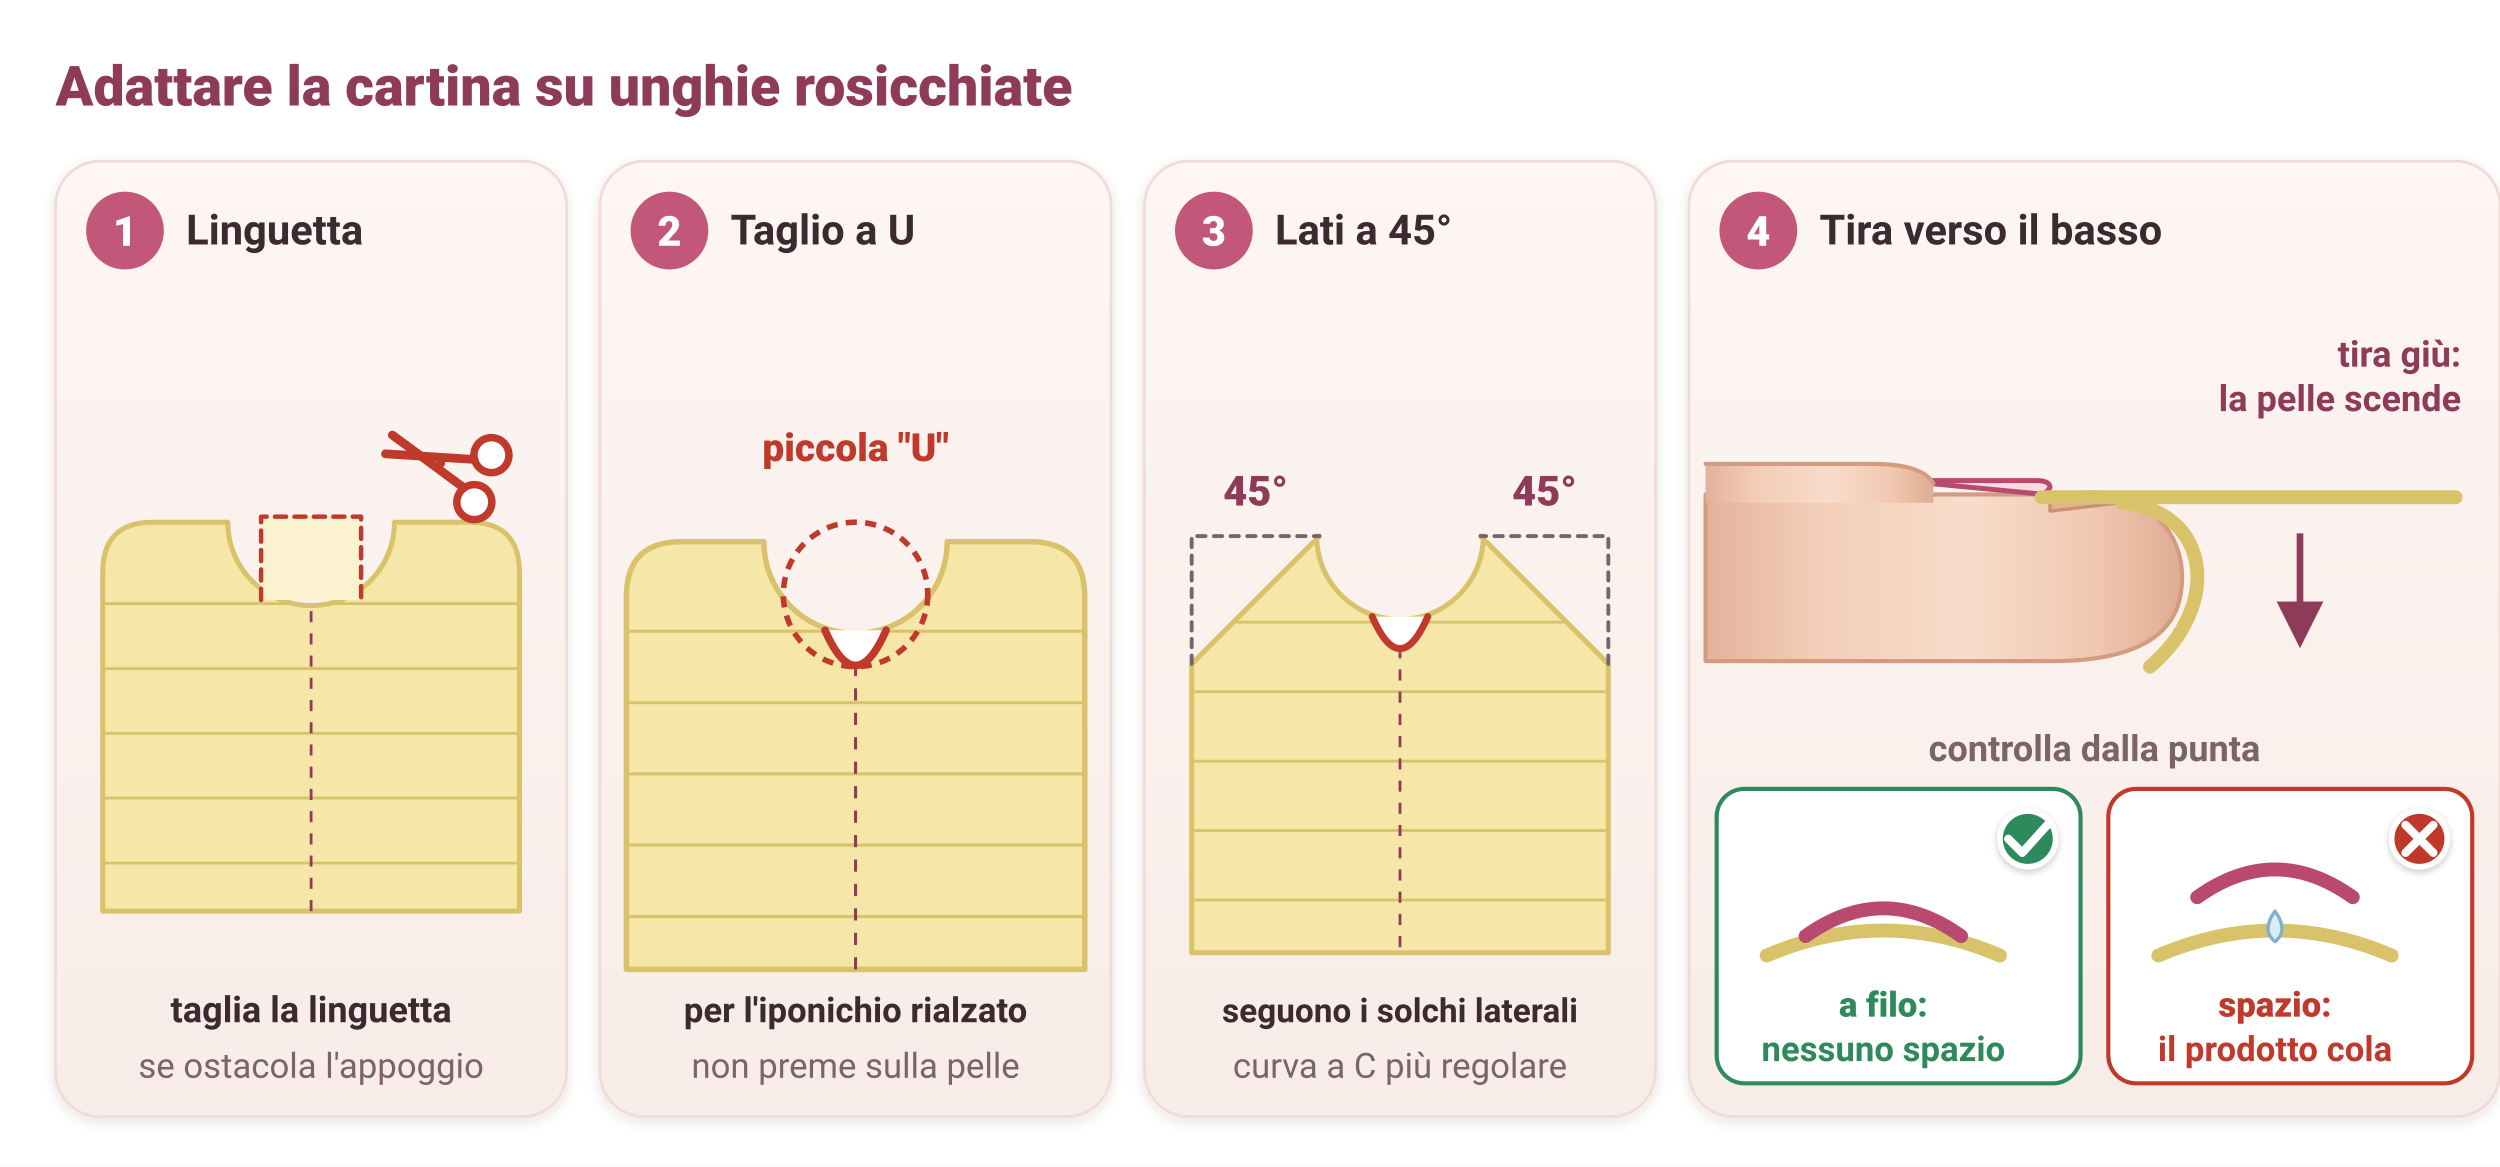
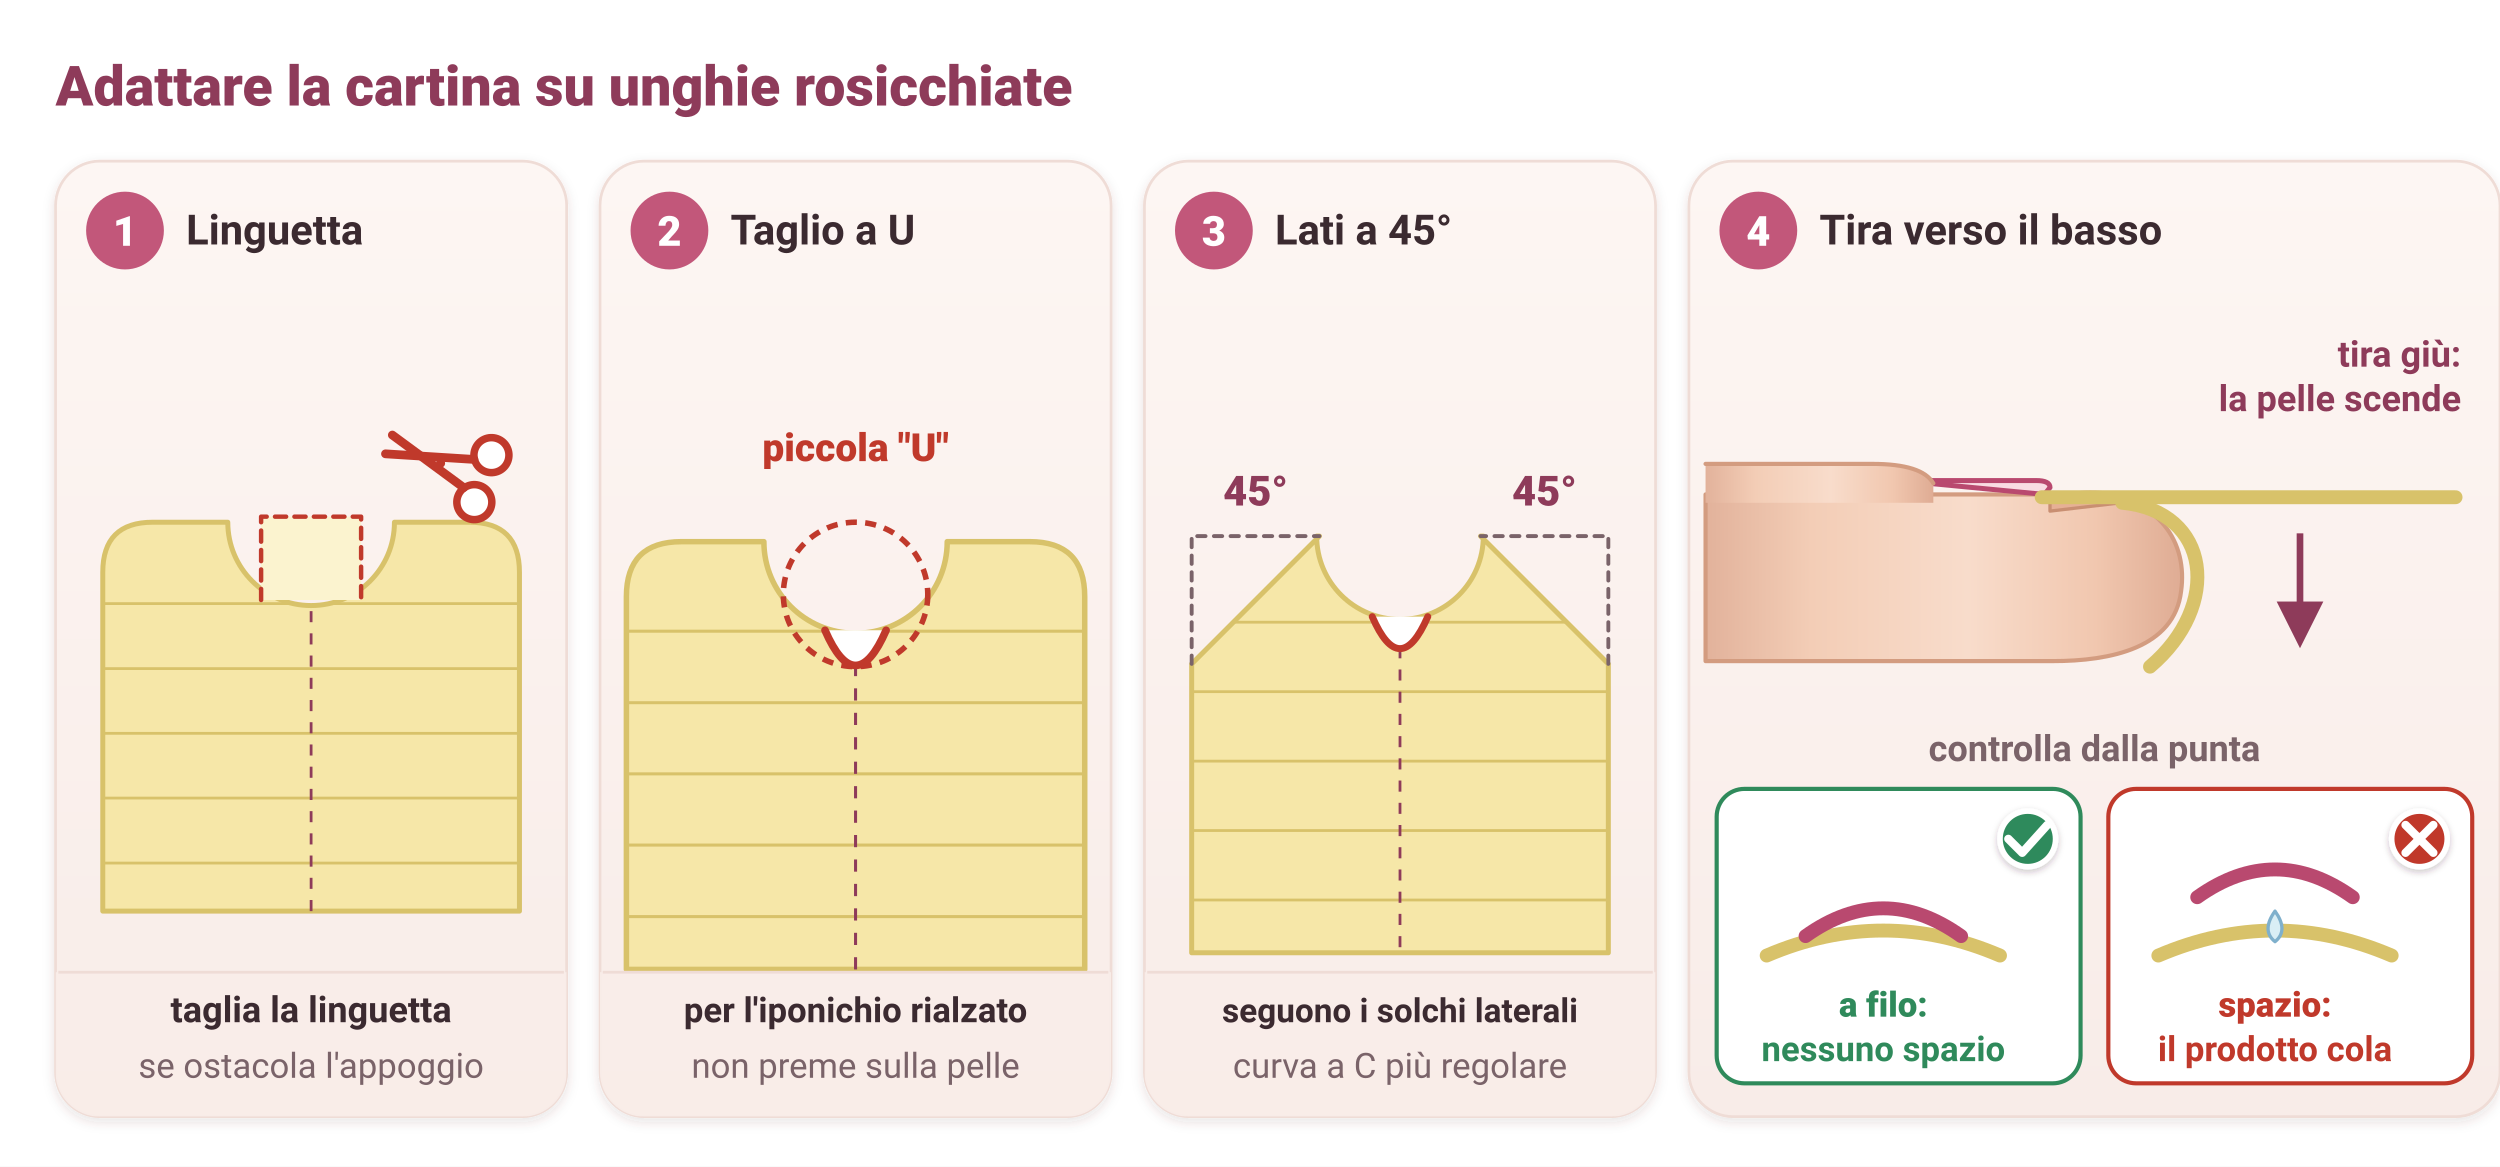
<svg xmlns="http://www.w3.org/2000/svg" viewBox="0 0 900 420" width="900" height="420" font-family="system-ui, -apple-system, 'Segoe UI', Roboto, Arial, sans-serif" role="img">
  <rect width="100%" height="100%" fill="#ffffff" />
  <defs>
    <linearGradient id="nxSkin" x1="0" y1="0" x2="1" y2="0">
      <stop offset="0" stop-color="#e2b29b" />
      <stop offset=".22" stop-color="#f3cdb6" />
      <stop offset=".55" stop-color="#f8dccb" />
      <stop offset=".82" stop-color="#f1c7af" />
      <stop offset="1" stop-color="#dfac94" />
    </linearGradient>
    <linearGradient id="nxPanel" x1="0" y1="0" x2="0" y2="1">
      <stop offset="0" stop-color="#fdf6f3" />
      <stop offset="1" stop-color="#f8ece8" />
    </linearGradient>
    <filter id="nxSh" x="-5%" y="-5%" width="110%" height="115%">
      <feDropShadow dx="0" dy="1.5" stdDeviation="2.2" flood-color="#5a2a3a" flood-opacity=".13" />
    </filter>
    <filter id="nxShS" x="-20%" y="-20%" width="140%" height="150%">
      <feDropShadow dx="0" dy="1" stdDeviation="1.2" flood-color="#3b2a30" flood-opacity=".25" />
    </filter>
  </defs>
  <defs>
    <marker id="ar" viewBox="0 0 10 10" refX="8" refY="5" markerWidth="7" markerHeight="7" orient="auto-start-reverse">
      <path d="M0,0 L10,5 L0,10 z" fill="#8e3b5a" />
    </marker>
    <marker id="arw" viewBox="0 0 10 10" refX="8" refY="5" markerWidth="7" markerHeight="7" orient="auto-start-reverse">
      <path d="M0,0 L10,5 L0,10 z" fill="#7a6369" />
    </marker>
  </defs>
  <text x="20.0" y="38.0" font-size="20" text-anchor="start" font-weight="800" fill="#8e3b5a">Adattare la cartina su unghie rosicchiate</text>
  <defs>
    <clipPath id="dk9">
      <rect x="20" y="58" width="184" height="344" rx="16" />
    </clipPath>
  </defs>
  <rect x="20" y="58" width="184" height="344" rx="16" fill="url(#nxPanel)" stroke="#efdcd6" stroke-width="1" filter="url(#nxSh)" />
  <g clip-path="url(#dk9)">
    <defs>
      <clipPath id="fm8">
        <path d="M37.0,328.0 L37.0,206.0 Q37.0,188.0 55.0,188.0 L82.0,188.0 A30.0,30.0 0 0 0 142.0,188.0 L169.0,188.0 Q187.0,188.0 187.0,206.0 L187.0,328.0 Z" />
      </clipPath>
    </defs>
    <path d="M37.0,328.0 L37.0,206.0 Q37.0,188.0 55.0,188.0 L82.0,188.0 A30.0,30.0 0 0 0 142.0,188.0 L169.0,188.0 Q187.0,188.0 187.0,206.0 L187.0,328.0 Z" fill="#f6e7a8" stroke="#d8c26a" stroke-width="1.8" stroke-linecap="round" stroke-linejoin="round" />
    <line x1="37.0" y1="217.3" x2="187.0" y2="217.3" stroke="#d8c26a" clip-path="url(#fm8)" />
    <line x1="37.0" y1="240.7" x2="187.0" y2="240.7" stroke="#d8c26a" clip-path="url(#fm8)" />
    <line x1="37.0" y1="264.0" x2="187.0" y2="264.0" stroke="#d8c26a" clip-path="url(#fm8)" />
    <line x1="37.0" y1="287.3" x2="187.0" y2="287.3" stroke="#d8c26a" clip-path="url(#fm8)" />
    <line x1="37.0" y1="310.7" x2="187.0" y2="310.7" stroke="#d8c26a" clip-path="url(#fm8)" />
    <line x1="112.0" y1="220.0" x2="112.0" y2="328.0" stroke="#8e3b5a" stroke-dasharray="4 4" />
    <path d="M94.0,216.0 L94.0,186.0 L130.0,186.0 L130.0,216.0" fill="#fbf3cf" stroke="#c0392b" stroke-width="1.6" stroke-linecap="round" stroke-linejoin="round" stroke-dasharray="4 3" />
    <g transform="translate(162.0,168.0) rotate(200.0) scale(0.900)">
      <circle cx="-14.0" cy="10.0" r="7.0" fill="#fff" stroke="#c0392b" stroke-width="3" />
      <circle cx="-14.0" cy="-10.0" r="7.0" fill="#fff" stroke="#c0392b" stroke-width="3" />
      <path d="M-8,6 L26,-4" fill="none" stroke="#c0392b" stroke-width="3.5" stroke-linecap="round" stroke-linejoin="round" />
      <path d="M-8,-6 L26,4" fill="none" stroke="#c0392b" stroke-width="3.5" stroke-linecap="round" stroke-linejoin="round" />
      <circle cx="4.0" cy="0.0" r="1.8" fill="#c0392b" stroke="none" stroke-width="0" />
    </g>
  </g>
+   <rect x="20" y="350" width="184" height="52" fill="#f9ede9" opacity=".93" clip-path="url(#dk9)" />
+   <line x1="21" y1="350" x2="203" y2="350" stroke="#efdcd6" stroke-width="1" />
  <circle cx="45" cy="83" r="14" fill="#c2577a" />
  <text x="45.0" y="88.5" font-size="15" text-anchor="middle" font-weight="800" fill="#fff">1</text>
  <text x="67.0" y="88.0" font-size="15.0" text-anchor="start" font-weight="700" fill="#3b2a30">Linguetta</text>
  <text x="112.0" y="368.0" font-size="13.0" text-anchor="middle" font-weight="700" fill="#3b2a30">taglia la linguetta</text>
  <text x="112.0" y="388.0" font-size="12.5" text-anchor="middle" font-weight="400" fill="#7a6369">se ostacola l'appoggio</text>
  <defs>
    <clipPath id="dk11">
      <rect x="216" y="58" width="184" height="344" rx="16" />
    </clipPath>
  </defs>
  <rect x="216" y="58" width="184" height="344" rx="16" fill="url(#nxPanel)" stroke="#efdcd6" stroke-width="1" filter="url(#nxSh)" />
  <g clip-path="url(#dk11)">
    <g transform="translate(308.0,272.0) rotate(0.0) scale(1.100)">
      <defs>
        <clipPath id="fm10">
          <path d="M-75.0,70.0 L-75.0,-52.0 Q-75.0,-70.0 -57.0,-70.0 L-30.0,-70.0 A30.0,30.0 0 0 0 30.0,-70.0 L57.0,-70.0 Q75.0,-70.0 75.0,-52.0 L75.0,70.0 Z" />
        </clipPath>
      </defs>
      <path d="M-75.0,70.0 L-75.0,-52.0 Q-75.0,-70.0 -57.0,-70.0 L-30.0,-70.0 A30.0,30.0 0 0 0 30.0,-70.0 L57.0,-70.0 Q75.0,-70.0 75.0,-52.0 L75.0,70.0 Z" fill="#f6e7a8" stroke="#d8c26a" stroke-width="1.8" stroke-linecap="round" stroke-linejoin="round" />
      <line x1="-75.0" y1="-40.7" x2="75.0" y2="-40.7" stroke="#d8c26a" clip-path="url(#fm10)" />
      <line x1="-75.0" y1="-17.3" x2="75.0" y2="-17.3" stroke="#d8c26a" clip-path="url(#fm10)" />
      <line x1="-75.0" y1="6.0" x2="75.0" y2="6.0" stroke="#d8c26a" clip-path="url(#fm10)" />
      <line x1="-75.0" y1="29.3" x2="75.0" y2="29.3" stroke="#d8c26a" clip-path="url(#fm10)" />
      <line x1="-75.0" y1="52.7" x2="75.0" y2="52.7" stroke="#d8c26a" clip-path="url(#fm10)" />
      <line x1="0.0" y1="-38.0" x2="0.0" y2="70.0" stroke="#8e3b5a" stroke-dasharray="4 4" />
      <path d="M-10.0,-41.0 Q0.0,-18.0 10.0,-41.0" fill="#fff" stroke="#c0392b" stroke-width="2.5" stroke-linecap="round" stroke-linejoin="round" />
    </g>
    <circle cx="308.0" cy="214.0" r="26.0" fill="none" stroke="#c0392b" stroke-width="2" stroke-dasharray="4 3" />
    <text x="308.0" y="166.0" font-size="14" text-anchor="middle" font-weight="800" fill="#c0392b">piccola "U"</text>
  </g>
+   <rect x="216" y="350" width="184" height="52" fill="#f9ede9" opacity=".93" clip-path="url(#dk11)" />
+   <line x1="217" y1="350" x2="399" y2="350" stroke="#efdcd6" stroke-width="1" />
  <circle cx="241" cy="83" r="14" fill="#c2577a" />
  <text x="241.0" y="88.5" font-size="15" text-anchor="middle" font-weight="800" fill="#fff">2</text>
  <text x="263.0" y="88.0" font-size="15.0" text-anchor="start" font-weight="700" fill="#3b2a30">Taglio a U</text>
  <text x="308.0" y="368.0" font-size="12.5" text-anchor="middle" font-weight="700" fill="#3b2a30">per l'iponichio rialzato</text>
  <text x="308.0" y="388.0" font-size="12.5" text-anchor="middle" font-weight="400" fill="#7a6369">non preme sulla pelle</text>
  <defs>
    <clipPath id="dk13">
      <rect x="412" y="58" width="184" height="344" rx="16" />
    </clipPath>
  </defs>
  <rect x="412" y="58" width="184" height="344" rx="16" fill="url(#nxPanel)" stroke="#efdcd6" stroke-width="1" filter="url(#nxSh)" />
  <g clip-path="url(#dk13)">
    <defs>
      <clipPath id="fm12">
        <path d="M429.0,343.0 L429.0,239.0 L475.0,193.0 L474.0,193.0 A30.0,30.0 0 0 0 534.0,193.0 L533.0,193.0 L579.0,239.0 L579.0,343.0 Z" />
      </clipPath>
    </defs>
    <path d="M429.0,343.0 L429.0,239.0 L475.0,193.0 L474.0,193.0 A30.0,30.0 0 0 0 534.0,193.0 L533.0,193.0 L579.0,239.0 L579.0,343.0 Z" fill="#f6e7a8" stroke="#d8c26a" stroke-width="1.8" stroke-linecap="round" stroke-linejoin="round" />
    <line x1="429.0" y1="224.0" x2="579.0" y2="224.0" stroke="#d8c26a" clip-path="url(#fm12)" />
    <line x1="429.0" y1="249.0" x2="579.0" y2="249.0" stroke="#d8c26a" clip-path="url(#fm12)" />
    <line x1="429.0" y1="274.0" x2="579.0" y2="274.0" stroke="#d8c26a" clip-path="url(#fm12)" />
    <line x1="429.0" y1="299.0" x2="579.0" y2="299.0" stroke="#d8c26a" clip-path="url(#fm12)" />
    <line x1="429.0" y1="324.0" x2="579.0" y2="324.0" stroke="#d8c26a" clip-path="url(#fm12)" />
    <line x1="504.0" y1="225.0" x2="504.0" y2="343.0" stroke="#8e3b5a" stroke-dasharray="4 4" />
    <path d="M494.0,222.0 Q504.0,245.0 514.0,222.0" fill="#fff" stroke="#c0392b" stroke-width="2.5" stroke-linecap="round" stroke-linejoin="round" />
    <path d="M429.0,239.0 L429.0,193.0 L475.0,193.0" fill="none" stroke="#7a6369" stroke-width="1.4" stroke-linecap="round" stroke-linejoin="round" stroke-dasharray="3 3" />
    <text x="452.0" y="182.0" font-size="15" text-anchor="middle" font-weight="800" fill="#8e3b5a">45°</text>
    <path d="M579.0,239.0 L579.0,193.0 L533.0,193.0" fill="none" stroke="#7a6369" stroke-width="1.4" stroke-linecap="round" stroke-linejoin="round" stroke-dasharray="3 3" />
    <text x="556.0" y="182.0" font-size="15" text-anchor="middle" font-weight="800" fill="#8e3b5a">45°</text>
  </g>
+   <rect x="412" y="350" width="184" height="52" fill="#f9ede9" opacity=".93" clip-path="url(#dk13)" />
+   <line x1="413" y1="350" x2="595" y2="350" stroke="#efdcd6" stroke-width="1" />
  <circle cx="437" cy="83" r="14" fill="#c2577a" />
  <text x="437.0" y="88.5" font-size="15" text-anchor="middle" font-weight="800" fill="#fff">3</text>
  <text x="459.0" y="88.0" font-size="15.0" text-anchor="start" font-weight="700" fill="#3b2a30">Lati a 45°</text>
  <text x="504.0" y="368.0" font-size="12.0" text-anchor="middle" font-weight="700" fill="#3b2a30">seguono i solchi laterali</text>
  <text x="504.0" y="388.0" font-size="12.5" text-anchor="middle" font-weight="400" fill="#7a6369">curva a C più regolare</text>
  <defs>
    <clipPath id="dk14">
      <rect x="608" y="58" width="292" height="344" rx="16" />
    </clipPath>
  </defs>
  <rect x="608" y="58" width="292" height="344" rx="16" fill="url(#nxPanel)" stroke="#efdcd6" stroke-width="1" filter="url(#nxSh)" />
  <g clip-path="url(#dk14)">
    <path d="M614.0,178.0 L751.0,178.0 C778.0,178.0 787.6,196.0 785.2,212.8 C782.8,233.2 760.0,238.0 739.0,238.0 L614.0,238.0 Z" fill="url(#nxSkin)" stroke="#d39c80" stroke-width="1.5" stroke-linecap="round" stroke-linejoin="round" />
    <path d="M684.0,173.0 L733.0,173.0 Q738.0,173.0 738.0,175.5 L736.0,178.0 Z" fill="#f9dce3" stroke="#b9496f" stroke-width="1.8" stroke-linecap="round" stroke-linejoin="round" />
    <path d="M614.0,167.0 L674.0,167.0 Q692.0,167.0 696.0,174.0 L696.0,181.0 L614.0,181.0 Z" fill="url(#nxSkin)" stroke="none" stroke-width="0" stroke-linecap="round" stroke-linejoin="round" />
    <path d="M614.0,167.0 L674.0,167.0 Q692.0,167.0 696.0,174.0" fill="none" stroke="#d39c80" stroke-width="1.5" stroke-linecap="round" stroke-linejoin="round" />
    <path d="M738.0,179.0 Q754.0,175.0 772.0,180.0 L738.0,184.0 Z" fill="#e6b095" stroke="#c98f72" stroke-width="1.2" stroke-linecap="round" stroke-linejoin="round" />
    <path d="M735.0,179.0 L884.0,179.0" fill="none" stroke="#d8c26a" stroke-width="5" stroke-linecap="round" stroke-linejoin="round" />
    <path d="M764.0,181.0 C796.0,184.0 800.0,218.0 774.0,240.0" fill="none" stroke="#d8c26a" stroke-width="5" stroke-linecap="round" stroke-linejoin="round" />
    <line x1="828.0" y1="192.0" x2="828.0" y2="230.0" stroke="#8e3b5a" stroke-width="2.4" marker-end="url(#ar)" />
    <text x="886.0" y="132.0" font-size="13" text-anchor="end" font-weight="700" fill="#8e3b5a">tira giù:</text>
    <text x="886.0" y="148.0" font-size="13" text-anchor="end" font-weight="700" fill="#8e3b5a">la pelle scende</text>
    <text x="754.0" y="274.0" font-size="13" text-anchor="middle" font-weight="700" fill="#7a6369">controlla dalla punta</text>
    <rect x="618.0" y="284.0" width="131.0" height="106.0" rx="10" fill="#fff" stroke="#2f8a5b" stroke-width="1.5" />
    <path d="M636.0,344.0 Q678.0,326.0 720.0,344.0" fill="none" stroke="#d8c26a" stroke-width="5" stroke-linecap="round" stroke-linejoin="round" />
    <path d="M650.0,337.0 Q678.0,317.0 706.0,337.0" fill="none" stroke="#b9496f" stroke-width="5" stroke-linecap="round" stroke-linejoin="round" />
    <circle cx="730.0" cy="302.0" r="10" fill="#2f8a5b" stroke="#fff" stroke-width="2" filter="url(#nxShS)" />
    <path d="M723.0,302.0 l5,5 l9,-10" stroke="#fff" stroke-width="3" fill="none" stroke-linecap="round" stroke-linejoin="round" />
    <text x="678.0" y="366.0" font-size="12.5" text-anchor="middle" font-weight="800" fill="#2f8a5b">a filo:</text>
    <text x="678.0" y="382.0" font-size="12.5" text-anchor="middle" font-weight="700" fill="#2f8a5b">nessuno spazio</text>
    <rect x="759.0" y="284.0" width="131.0" height="106.0" rx="10" fill="#fff" stroke="#c0392b" stroke-width="1.5" />
    <path d="M777.0,344.0 Q819.0,326.0 861.0,344.0" fill="none" stroke="#d8c26a" stroke-width="5" stroke-linecap="round" stroke-linejoin="round" />
    <path d="M791.0,323.0 Q819.0,303.0 847.0,323.0" fill="none" stroke="#b9496f" stroke-width="5" stroke-linecap="round" stroke-linejoin="round" />
    <path d="M819.0,328.0 q5,7 0,11 q-5,-4 0,-11 z" fill="#d9eef5" stroke="#7fb0cc" stroke-width="1.2" stroke-linecap="round" stroke-linejoin="round" />
    <circle cx="871.0" cy="302.0" r="10" fill="#c0392b" stroke="#fff" stroke-width="2" filter="url(#nxShS)" />
    <path d="M866.0,297.0 l10,10 M876.0,297.0 l-10,10" stroke="#fff" stroke-width="3" stroke-linecap="round" />
    <text x="819.0" y="366.0" font-size="12.5" text-anchor="middle" font-weight="800" fill="#c0392b">spazio:</text>
    <text x="819.0" y="382.0" font-size="12.5" text-anchor="middle" font-weight="700" fill="#c0392b">il prodotto cola</text>
  </g>
  <circle cx="633" cy="83" r="14" fill="#c2577a" />
  <text x="633.0" y="88.5" font-size="15" text-anchor="middle" font-weight="800" fill="#fff">4</text>
  <text x="655.0" y="88.0" font-size="15.0" text-anchor="start" font-weight="700" fill="#3b2a30">Tira verso il basso</text>
</svg>
